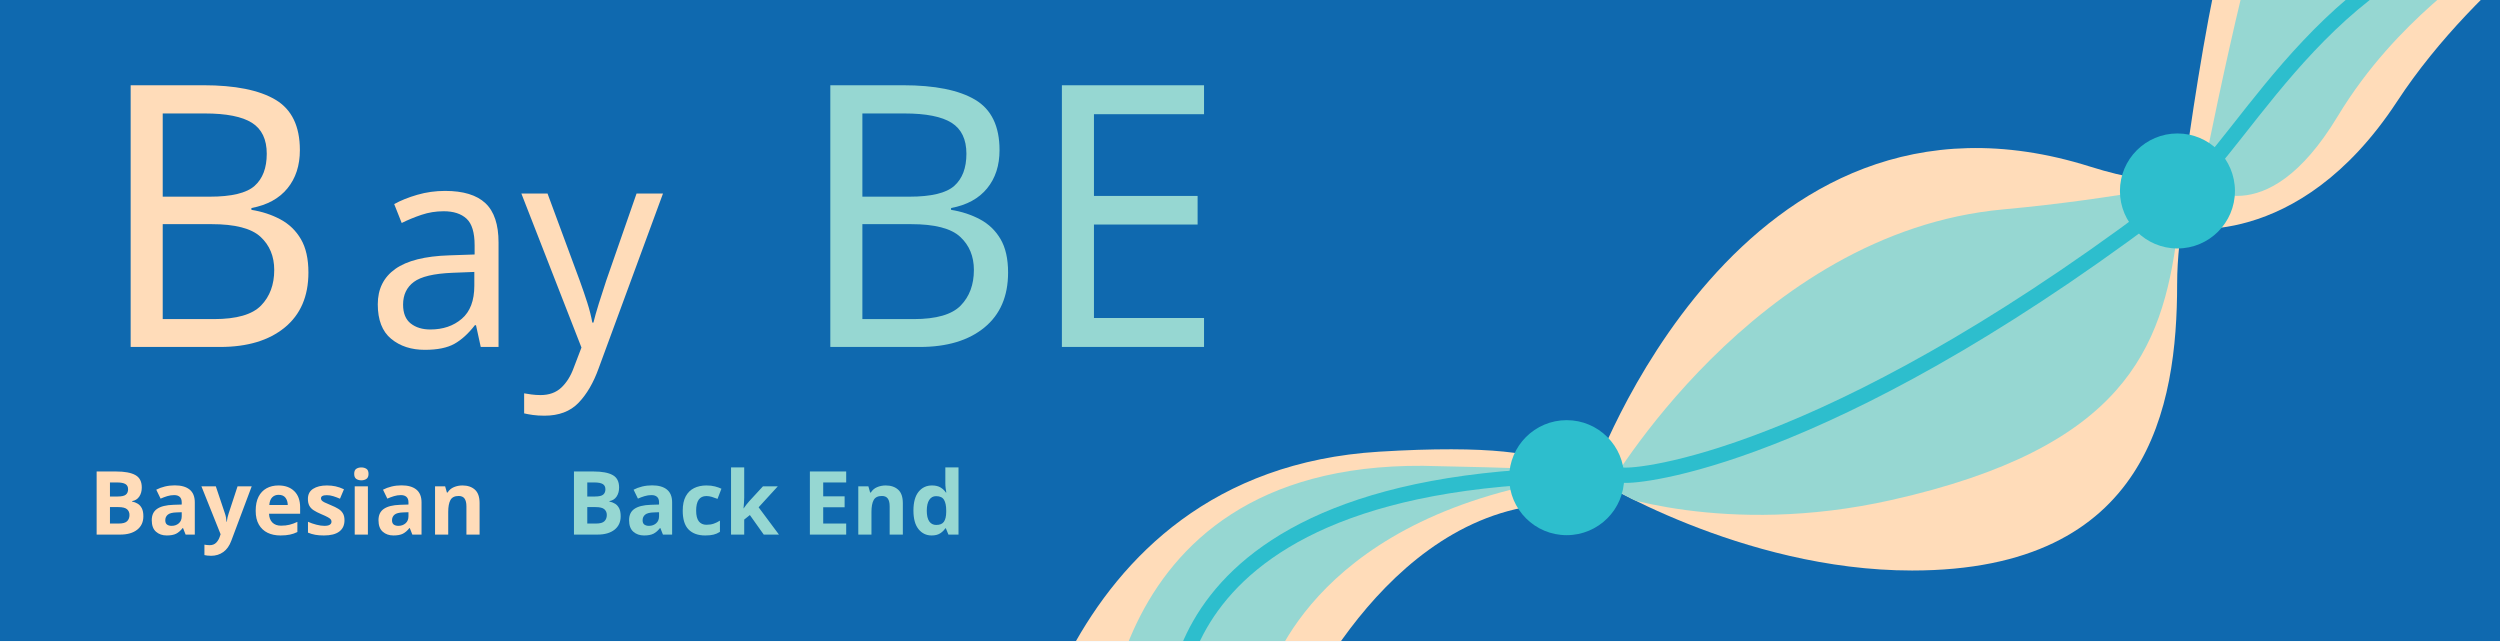
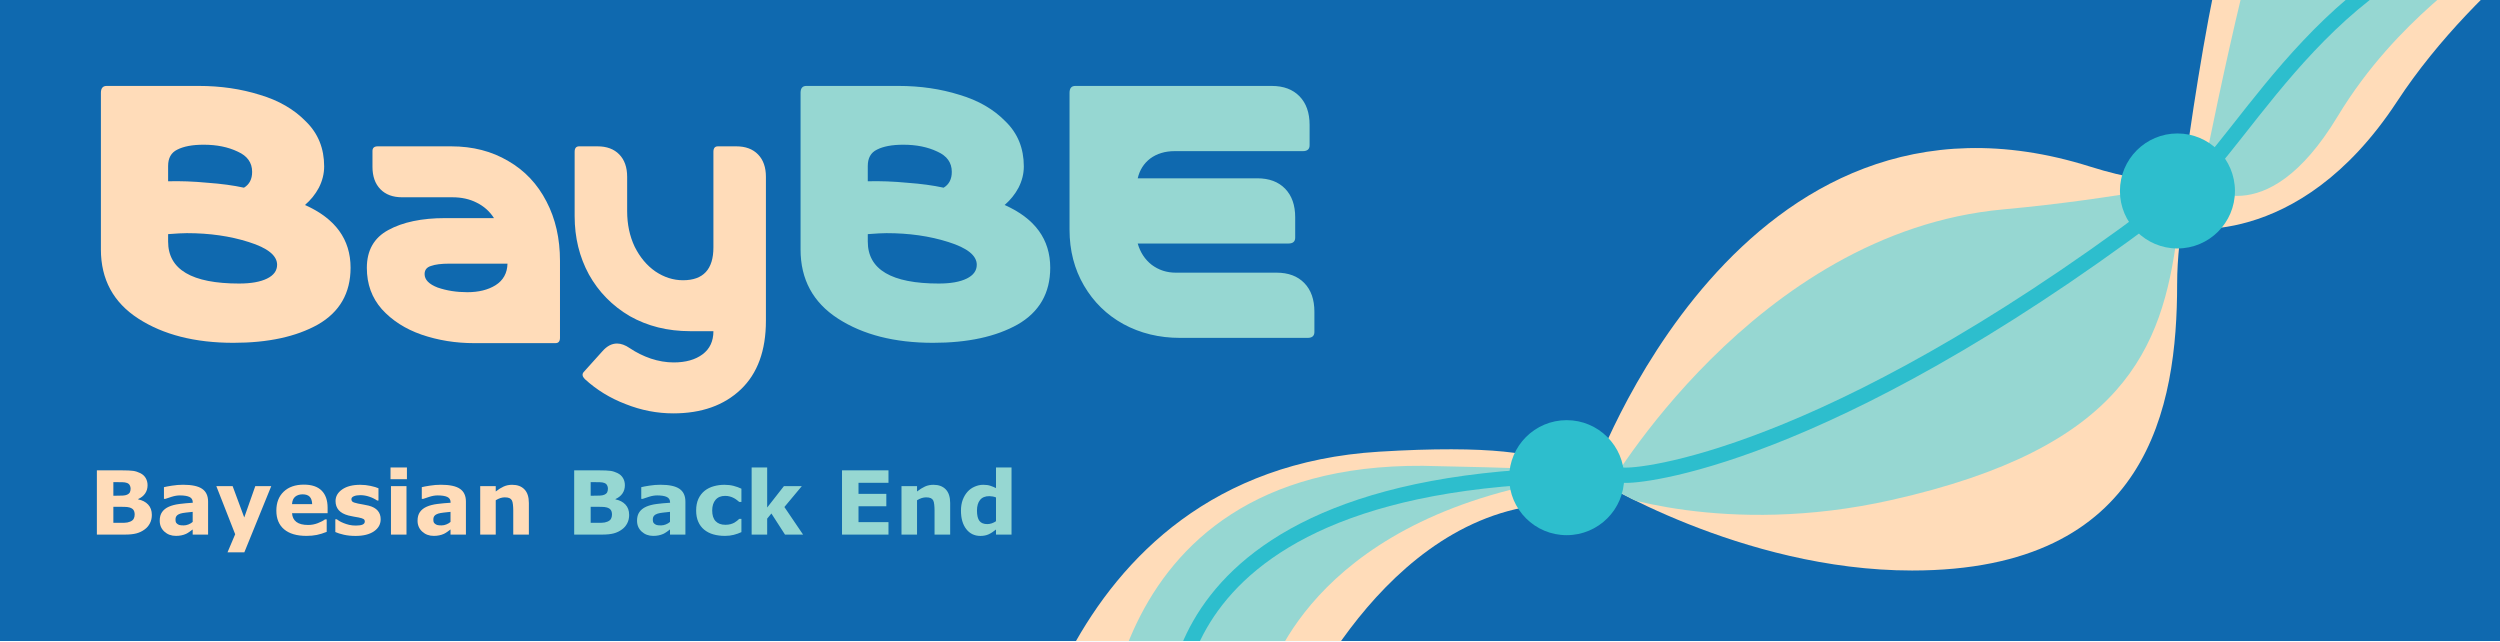
<svg xmlns="http://www.w3.org/2000/svg" width="412.75mm" height="105.833mm" viewBox="0 0 412.75 105.833" version="1.1" id="svg1">
  <defs id="defs1">
    <clipPath clipPathUnits="userSpaceOnUse" id="clipPath4">
      <path d="M 0,0 H 1170 V 300 H 0 Z" transform="translate(-634.9771,-88.6158)" id="path4" />
    </clipPath>
    <clipPath clipPathUnits="userSpaceOnUse" id="clipPath6">
      <path d="M 634.977,88.616 C 559.593,84.005 516.971,42.052 493.06,0 v 0 h 124.052 c 19.651,27.677 50.425,58.432 92.122,63.564 v 0 c 17.999,7.916 27.183,26.169 -41.303,26.169 v 0 c -9.447,0 -20.371,-0.348 -32.954,-1.117" transform="translate(-655.3465,-82)" id="path6" />
    </clipPath>
    <clipPath clipPathUnits="userSpaceOnUse" id="clipPath8">
      <path d="M 0,0 H 1170 V 300 H 0 Z" transform="translate(-967.7244,-222.0107)" id="path8" />
    </clipPath>
    <clipPath clipPathUnits="userSpaceOnUse" id="clipPath10">
      <path d="m 734.604,76.667 c 0,0 69.586,-43.667 149.742,-43.667 v 0 c 111,0 124.053,77 124.053,133.999 v 0 c 0,24.804 6.519,50.008 6.519,50.008 v 0 c 0,0 -12.197,-6.05 -47.194,5.004 v 0 c -19.122,6.04 -36.936,8.708 -53.512,8.707 v 0 C 788.297,230.706 734.604,76.667 734.604,76.667" transform="translate(-927.0003,-202)" id="path10" />
    </clipPath>
    <clipPath clipPathUnits="userSpaceOnUse" id="clipPath12">
      <path d="M 0,0 H 1170 V 300 H 0 Z" transform="translate(-1008.399,-193.5762)" id="path12" />
    </clipPath>
    <clipPath clipPathUnits="userSpaceOnUse" id="clipPath14">
      <path d="m 1024.777,300 c -9.665,-48.823 -16.378,-106.424 -16.378,-106.424 v 0 c 0,0 56.128,-12.437 102.947,58.954 v 0 c 11.75,17.917 25.618,33.856 39.138,47.47 v 0 z" transform="translate(-1019.473,-213.7666)" id="path14" />
    </clipPath>
    <clipPath clipPathUnits="userSpaceOnUse" id="clipPath16">
      <path d="M 0,0 H 1170 V 300 H 0 Z" transform="translate(-539.3462,42.999)" id="path16" />
    </clipPath>
    <clipPath clipPathUnits="userSpaceOnUse" id="clipPath18">
      <path d="M 0,0 H 1170 V 300 H 0 Z" transform="translate(-722.6992,-49.5386)" id="path18" />
    </clipPath>
    <clipPath clipPathUnits="userSpaceOnUse" id="clipPath20">
      <path d="M 0,0 H 1170 V 300 H 0 Z" transform="translate(-1008.541,-183.7144)" id="path20" />
    </clipPath>
  </defs>
  <g id="layer1" transform="translate(64.55833,-46.56667)">
    <g id="g2" transform="matrix(0.2645833,0,0,0.2645833,-64.55833,46.56667)">
      <path id="path2" d="M 0,0 H 1170 V 300 H 0 Z" style="fill:#0f69af;fill-opacity:1;fill-rule:nonzero;stroke:none;stroke-opacity:1" transform="matrix(1.333333,0,0,-1.333333,0,400)" />
      <path id="path3" d="m 0,0 c -155.709,-9.524 -171.631,-178.348 -171.631,-178.348 l 127.881,43.411 c 0.674,2.132 40.445,100.339 118.007,109.885 C 94.739,-16.044 103.806,6.349 0,0" style="fill:#ffdcb9;fill-opacity:1;fill-rule:nonzero;stroke:none" transform="matrix(1.333333,0,0,-1.333333,860.6361,281.8456)" clip-path="url(#clipPath4)" />
      <path id="path5" d="m 0,0 c -157,1 -150,-148 -150,-148 l 76,44 c 0.653,1.44 16,71.539 125,95.122 C 69,-2.223 93,-2 0,0" style="fill:#96d7d2;fill-opacity:1;fill-rule:nonzero;stroke:none" transform="matrix(1.333333,0,0,-1.333333,887.7953,290.6667)" clip-path="url(#clipPath6)" />
      <path id="path7" d="m 0,0 c 34.996,-11.054 47.194,-5.004 47.194,-5.004 0,0 -6.52,-25.203 -6.52,-50.008 0,-56.999 -13.052,-133.999 -124.052,-133.999 -80.156,0 -149.742,43.667 -149.742,43.667 0,0 68.742,197.266 233.12,145.344" style="fill:#ffdcb9;fill-opacity:1;fill-rule:nonzero;stroke:none" transform="matrix(1.333333,0,0,-1.333333,1304.299,103.9857)" clip-path="url(#clipPath8)" />
      <path id="path9" d="m 0,0 c 54.627,5 95.728,14.335 95.728,14.335 0,0 -12.366,-11.316 -14.329,-26.243 -7.053,-53.598 -25.025,-99.669 -133.638,-124.091 -78.432,-17.637 -133.845,3.812 -133.845,3.812 0,0 69.363,121.503 186.084,132.187" style="fill:#96d7d2;fill-opacity:1;fill-rule:nonzero;stroke:none" transform="matrix(1.333333,0,0,-1.333333,1250,130.6667)" clip-path="url(#clipPath10)" />
      <path id="path11" d="m 0,0 c 0,0 15.293,131.218 32.948,165.424 32,62 162.704,-2.643 167,-5.999 4.295,-3.358 -58,-41.001 -97,-100.471 C 56.129,-12.438 0,0 0,0" style="fill:#ffdcb9;fill-opacity:1;fill-rule:nonzero;stroke:none" transform="matrix(1.333333,0,0,-1.333333,1358.532,141.8984)" clip-path="url(#clipPath12)" />
      <path id="path13" d="m 0,0 c 0,0 23.376,120.527 37.08,148.753 24.839,51.159 90.297,-40.515 92.309,-44.694 C 131.4,99.881 92.45,78.835 63.999,31.703 29.845,-24.879 0,0 0,0" style="fill:#96d7d2;fill-opacity:1;fill-rule:nonzero;stroke:none" transform="matrix(1.333333,0,0,-1.333333,1373.297,114.9779)" clip-path="url(#clipPath14)" />
      <path id="path15" d="M 0,0 C 0,0 -18.41,125.613 210.918,120.593 222.636,120.337 314,131.932 473.129,254.66 500.52,275.784 545.105,370.523 634.253,377.788" style="fill:none;stroke:#2dbecd;stroke-width:7.155;stroke-linecap:round;stroke-linejoin:miter;stroke-miterlimit:4;stroke-dasharray:none;stroke-opacity:1" transform="matrix(1.333333,0,0,-1.333333,733.1283,457.332)" clip-path="url(#clipPath16)" />
      <path id="path17" d="m 0,0 c 14.864,0 26.914,12.05 26.914,26.914 0,14.864 -12.05,26.914 -26.914,26.914 -14.864,0 -26.914,-12.05 -26.914,-26.914 C -26.914,12.05 -14.864,0 0,0" style="fill:#2dbecd;fill-opacity:1;fill-rule:nonzero;stroke:none;stroke-opacity:1" transform="matrix(1.333333,0,0,-1.333333,977.5989,333.9485)" clip-path="url(#clipPath18)" />
      <path id="path19" d="m 0,0 c 14.864,0 26.914,12.05 26.914,26.914 0,14.864 -12.05,26.914 -26.914,26.914 -14.864,0 -26.914,-12.05 -26.914,-26.914 C -26.914,12.05 -14.864,0 0,0" style="fill:#2dbecd;fill-opacity:1;fill-rule:nonzero;stroke:none;stroke-opacity:1" transform="matrix(1.333333,0,0,-1.333333,1358.721,155.0475)" clip-path="url(#clipPath20)" />
    </g>
    <g id="g20" transform="matrix(0.2645833,0,0,0.2645833,-64.55833,46.56667)">
-       <text id="text20" xml:space="preserve" x="55.333" y="333.584" style="font-size:16px;stroke-width:1.333;fill:#ffdcb9;fill-opacity:1;stroke:none">
-         <tspan style="font-variant:normal;font-weight:700;font-stretch:normal;font-size:55.138px;font-family:Verdana;writing-mode:lr-tb;fill:#ffdcb9;fill-opacity:1;fill-rule:nonzero;stroke:none;stroke-width:1.333" x="55.333 97.348 134.18 170.075 206.686 239.383 258.24 295.072 334.33" y="333.584" id="tspan20">Bayesian </tspan>
-       </text>
+       <path style="font-weight:700;font-size:55.138px;font-family:Verdana;fill:#ffdcb9;stroke-width:1.333" d="m 94.748,321.307 q 0,2.908 -1.185,5.196 -1.158,2.288 -3.204,3.796 -2.369,1.777 -5.223,2.531 -2.827,0.754 -7.188,0.754 H 60.449 v -40.088 h 15.561 q 4.846,0 7.081,0.323 2.262,0.323 4.469,1.427 2.288,1.158 3.392,3.123 1.131,1.938 1.131,4.442 0,2.908 -1.535,5.142 -1.535,2.208 -4.335,3.446 v 0.215 q 3.931,0.781 6.219,3.231 2.315,2.45 2.315,6.461 z m -13.246,-16.477 q 0,-0.996 -0.512,-1.992 -0.485,-0.996 -1.75,-1.481 -1.131,-0.431 -2.827,-0.458 -1.669,-0.054 -4.711,-0.054 h -0.969 v 8.481 h 1.615 q 2.45,0 4.173,-0.081 1.723,-0.081 2.719,-0.538 1.4,-0.619 1.831,-1.588 0.431,-0.996 0.431,-2.288 z m 2.531,16.315 q 0,-1.912 -0.754,-2.935 -0.727,-1.05 -2.504,-1.562 -1.212,-0.35 -3.338,-0.377 -2.127,-0.027 -4.442,-0.027 h -2.262 v 9.988 h 0.754 q 4.361,0 6.246,-0.027 1.885,-0.027 3.473,-0.7 1.615,-0.673 2.208,-1.777 0.619,-1.131 0.619,-2.585 z m 36.2,4.55 v -6.3 q -1.965,0.162 -4.254,0.458 -2.288,0.269 -3.473,0.646 -1.454,0.458 -2.235,1.346 -0.754,0.862 -0.754,2.288 0,0.942 0.162,1.535 0.162,0.592 0.808,1.131 0.619,0.538 1.481,0.808 0.862,0.242 2.692,0.242 1.454,0 2.935,-0.592 1.508,-0.592 2.638,-1.562 z m 0,4.685 q -0.781,0.592 -1.938,1.427 -1.158,0.835 -2.181,1.319 -1.427,0.646 -2.962,0.942 -1.535,0.323 -3.365,0.323 -4.308,0 -7.215,-2.665 -2.908,-2.665 -2.908,-6.811 0,-3.312 1.481,-5.411 1.481,-2.1 4.2,-3.311 2.692,-1.212 6.677,-1.723 3.985,-0.512 8.265,-0.754 v -0.162 q 0,-2.504 -2.046,-3.446 -2.046,-0.969 -6.031,-0.969 -2.396,0 -5.115,0.862 -2.719,0.835 -3.904,1.292 h -0.888 v -7.296 q 1.535,-0.404 4.981,-0.942 3.473,-0.565 6.946,-0.565 8.265,0 11.927,2.558 3.688,2.531 3.688,7.969 v 20.569 h -9.611 z m 32.174,-7.485 6.892,-19.546 h 9.961 l -16.8,41.326 h -10.5 l 4.792,-11.308 -11.765,-30.019 h 10.177 z m 52.021,-2.638 h -22.184 q 0.215,3.554 2.692,5.438 2.504,1.885 7.35,1.885 3.069,0 5.95,-1.104 2.881,-1.104 4.55,-2.369 h 1.077 v 7.781 q -3.285,1.319 -6.192,1.912 -2.908,0.592 -6.435,0.592 -9.1,0 -13.946,-4.092 -4.846,-4.092 -4.846,-11.658 0,-7.485 4.577,-11.846 4.604,-4.388 12.6,-4.388 7.377,0 11.092,3.742 3.715,3.715 3.715,10.715 z m -9.638,-5.681 q -0.081,-3.042 -1.508,-4.577 -1.427,-1.535 -4.442,-1.535 -2.8,0 -4.604,1.454 -1.804,1.454 -2.019,4.658 z m 42.75,9.423 q 0,4.685 -4.2,7.565 -4.2,2.854 -11.496,2.854 -4.038,0 -7.323,-0.754 -3.285,-0.754 -5.277,-1.669 v -7.969 h 0.888 q 0.727,0.512 1.669,1.131 0.969,0.592 2.719,1.292 1.508,0.619 3.419,1.077 1.912,0.431 4.092,0.431 2.854,0 4.227,-0.619 1.373,-0.646 1.373,-1.885 0,-1.104 -0.808,-1.588 -0.808,-0.512 -3.069,-0.969 -1.077,-0.242 -2.935,-0.512 -1.831,-0.296 -3.338,-0.7 -4.119,-1.077 -6.111,-3.338 -1.992,-2.288 -1.992,-5.681 0,-4.361 4.119,-7.242 4.146,-2.908 11.308,-2.908 3.392,0 6.488,0.7 3.123,0.673 4.873,1.454 v 7.646 h -0.835 q -2.154,-1.481 -4.927,-2.396 -2.746,-0.942 -5.573,-0.942 -2.342,0 -3.958,0.646 -1.588,0.646 -1.588,1.831 0,1.077 0.727,1.642 0.727,0.565 3.419,1.131 1.481,0.296 3.177,0.592 1.723,0.269 3.446,0.7 3.823,0.996 5.654,3.15 1.831,2.127 1.831,5.331 z m 16.112,9.584 h -9.692 v -30.234 h 9.692 z m 0.269,-34.542 h -10.231 v -7.35 h 10.231 z m 27.203,26.653 v -6.3 q -1.965,0.162 -4.254,0.458 -2.288,0.269 -3.473,0.646 -1.454,0.458 -2.235,1.346 -0.754,0.862 -0.754,2.288 0,0.942 0.162,1.535 0.162,0.592 0.808,1.131 0.619,0.538 1.481,0.808 0.862,0.242 2.692,0.242 1.454,0 2.935,-0.592 1.508,-0.592 2.638,-1.562 z m 0,4.685 q -0.781,0.592 -1.938,1.427 -1.158,0.835 -2.181,1.319 -1.427,0.646 -2.962,0.942 -1.535,0.323 -3.365,0.323 -4.308,0 -7.215,-2.665 -2.908,-2.665 -2.908,-6.811 0,-3.312 1.481,-5.411 1.481,-2.1 4.2,-3.311 2.692,-1.212 6.677,-1.723 3.985,-0.512 8.265,-0.754 v -0.162 q 0,-2.504 -2.046,-3.446 -2.046,-0.969 -6.031,-0.969 -2.396,0 -5.115,0.862 -2.719,0.835 -3.904,1.292 h -0.888 v -7.296 q 1.535,-0.404 4.981,-0.942 3.473,-0.565 6.946,-0.565 8.265,0 11.927,2.558 3.688,2.531 3.688,7.969 v 20.569 h -9.611 z m 48.893,3.204 h -9.746 v -14.996 q 0,-1.831 -0.188,-3.635 -0.188,-1.831 -0.646,-2.692 -0.538,-0.996 -1.588,-1.454 -1.023,-0.458 -2.881,-0.458 -1.319,0 -2.692,0.431 -1.346,0.431 -2.935,1.373 v 21.43 h -9.692 v -30.234 h 9.692 v 3.338 q 2.585,-2.019 4.954,-3.096 2.396,-1.077 5.304,-1.077 4.9,0 7.646,2.854 2.773,2.854 2.773,8.534 z" id="text20" aria-label="Bayesian " />
    </g>
    <g id="g21" transform="matrix(0.2645833,0,0,0.2645833,-64.55833,46.56667)" style="fill:#96d7d2;fill-opacity:1;stroke:none;stroke-opacity:1">
-       <text id="text21" xml:space="preserve" x="353.179" y="333.584" style="font-size:16px;stroke-width:1.333;fill:#96d7d2;fill-opacity:1;stroke:none;stroke-opacity:1">
-         <tspan style="font-variant:normal;font-weight:700;font-stretch:normal;font-size:55.138px;font-family:Verdana;writing-mode:lr-tb;fill:#96d7d2;fill-opacity:1;fill-rule:nonzero;stroke:none;stroke-width:1.333;stroke-opacity:1" x="353.179 395.194 432.026 464.447 501.445 520.302 557.961 597.219" y="333.584" id="tspan21">Back End</tspan>
-       </text>
+       <path style="font-weight:700;font-size:55.138px;font-family:Verdana;stroke-width:1.333" d="m 392.594,321.307 q 0,2.908 -1.185,5.196 -1.158,2.288 -3.204,3.796 -2.369,1.777 -5.223,2.531 -2.827,0.754 -7.188,0.754 h -17.5 v -40.088 h 15.561 q 4.846,0 7.081,0.323 2.262,0.323 4.469,1.427 2.288,1.158 3.392,3.123 1.131,1.938 1.131,4.442 0,2.908 -1.535,5.142 -1.535,2.208 -4.335,3.446 v 0.215 q 3.931,0.781 6.219,3.231 2.315,2.45 2.315,6.461 z m -13.246,-16.477 q 0,-0.996 -0.512,-1.992 -0.485,-0.996 -1.75,-1.481 -1.131,-0.431 -2.827,-0.458 -1.669,-0.054 -4.711,-0.054 h -0.969 v 8.481 h 1.615 q 2.45,0 4.173,-0.081 1.723,-0.081 2.719,-0.538 1.4,-0.619 1.831,-1.588 0.431,-0.996 0.431,-2.288 z m 2.531,16.315 q 0,-1.912 -0.754,-2.935 -0.727,-1.05 -2.504,-1.562 -1.212,-0.35 -3.338,-0.377 -2.127,-0.027 -4.442,-0.027 h -2.262 v 9.988 h 0.754 q 4.361,0 6.246,-0.027 1.885,-0.027 3.473,-0.7 1.615,-0.673 2.208,-1.777 0.619,-1.131 0.619,-2.585 z m 36.2,4.55 v -6.3 q -1.965,0.162 -4.254,0.458 -2.288,0.269 -3.473,0.646 -1.454,0.458 -2.235,1.346 -0.754,0.862 -0.754,2.288 0,0.942 0.162,1.535 0.162,0.592 0.808,1.131 0.619,0.538 1.481,0.808 0.862,0.242 2.692,0.242 1.454,0 2.935,-0.592 1.508,-0.592 2.638,-1.562 z m 0,4.685 q -0.781,0.592 -1.938,1.427 -1.158,0.835 -2.181,1.319 -1.427,0.646 -2.962,0.942 -1.535,0.323 -3.365,0.323 -4.308,0 -7.215,-2.665 -2.908,-2.665 -2.908,-6.811 0,-3.312 1.481,-5.411 1.481,-2.1 4.2,-3.311 2.692,-1.212 6.677,-1.723 3.985,-0.512 8.265,-0.754 v -0.162 q 0,-2.504 -2.046,-3.446 -2.046,-0.969 -6.031,-0.969 -2.396,0 -5.115,0.862 -2.719,0.835 -3.904,1.292 h -0.888 v -7.296 q 1.535,-0.404 4.981,-0.942 3.473,-0.565 6.946,-0.565 8.265,0 11.927,2.558 3.688,2.531 3.688,7.969 v 20.569 h -9.611 z m 34.274,4.011 q -3.958,0 -7.242,-0.942 -3.258,-0.942 -5.681,-2.908 -2.396,-1.965 -3.715,-4.954 -1.319,-2.988 -1.319,-7 0,-4.227 1.4,-7.296 1.427,-3.069 3.958,-5.088 2.45,-1.912 5.654,-2.8 3.204,-0.888 6.65,-0.888 3.096,0 5.708,0.673 2.611,0.673 4.873,1.75 v 8.265 h -1.373 q -0.565,-0.485 -1.373,-1.131 -0.781,-0.646 -1.938,-1.265 -1.104,-0.592 -2.423,-0.969 -1.319,-0.404 -3.069,-0.404 -3.877,0 -5.977,2.477 -2.073,2.45 -2.073,6.677 0,4.361 2.127,6.623 2.154,2.261 6.085,2.261 1.831,0 3.285,-0.404 1.481,-0.431 2.45,-0.996 0.915,-0.538 1.615,-1.131 0.7,-0.592 1.292,-1.158 h 1.373 v 8.265 q -2.288,1.077 -4.792,1.696 -2.477,0.646 -5.492,0.646 z m 48.763,-0.808 h -11.281 l -8.481,-13.165 -2.638,3.204 v 9.961 h -9.692 v -41.892 h 9.692 v 25.011 l 10.446,-13.354 h 11.173 l -10.877,13.031 z m 53.297,0 h -28.996 v -40.088 h 28.996 v 7.754 h -18.711 v 6.919 h 17.365 v 7.754 h -17.365 v 9.908 h 18.711 z m 38.494,0 h -9.746 v -14.996 q 0,-1.831 -0.188,-3.635 -0.188,-1.831 -0.646,-2.692 -0.538,-0.996 -1.588,-1.454 -1.023,-0.458 -2.881,-0.458 -1.319,0 -2.692,0.431 -1.346,0.431 -2.935,1.373 v 21.43 h -9.692 v -30.234 h 9.692 v 3.338 q 2.585,-2.019 4.954,-3.096 2.396,-1.077 5.304,-1.077 4.9,0 7.646,2.854 2.773,2.854 2.773,8.534 z m 38.289,0 h -9.692 v -3.15 q -2.504,2.046 -4.685,3.015 -2.181,0.969 -5.035,0.969 -5.519,0 -8.831,-4.254 -3.311,-4.254 -3.311,-11.469 0,-3.85 1.104,-6.811 1.131,-2.988 3.069,-5.115 1.831,-2.019 4.442,-3.123 2.611,-1.131 5.223,-1.131 2.719,0 4.442,0.592 1.75,0.565 3.581,1.454 v -12.869 h 9.692 z m -9.692,-8.346 v -14.834 q -1.023,-0.431 -2.154,-0.619 -1.131,-0.188 -2.073,-0.188 -3.823,0 -5.735,2.396 -1.912,2.369 -1.912,6.596 0,4.442 1.535,6.461 1.535,1.992 4.927,1.992 1.319,0 2.8,-0.485 1.481,-0.512 2.611,-1.319 z" id="text21" aria-label="Back End" />
    </g>
-     <g id="g22" transform="matrix(0.2645833,0,0,0.2645833,-64.55833,46.56667)" style="fill:#96d7d2;fill-opacity:1;stroke:none;stroke-opacity:1">
-       <text id="text22" xml:space="preserve" transform="scale(0.9858528,1.01435)" x="503.679" y="213.441" style="font-size:16.23px;stroke-width:1.352;fill:#96d7d2;fill-opacity:1;stroke:none;stroke-opacity:1">
-         <tspan style="font-variant:normal;font-weight:normal;font-stretch:normal;font-size:225.495px;font-family:Merck;writing-mode:lr-tb;fill:#96d7d2;fill-opacity:1;fill-rule:nonzero;stroke:none;stroke-width:1.352;stroke-opacity:1" x="503.679 673.928" y="213.441" id="tspan22">BE</tspan>
-       </text>
+     <g id="g22" transform="matrix(0.2645833,0,0,0.2645833,-64.55833,45.06667)" style="fill:#96d7d2;fill-opacity:1;stroke:none;stroke-opacity:1">
+       <path style="font-size:225.495px;font-family:Merck;stroke-width:1.352" d="m 590.595,216.48 q -36.468,0 -60.173,-14.891 -23.704,-14.891 -23.704,-42.546 V 62.705 q 0,-4.255 3.647,-4.255 h 58.349 q 20.665,0 38.596,5.47 17.93,5.166 29.175,16.411 11.548,10.94 11.548,27.655 0,6.686 -3.343,13.068 -3.343,6.078 -8.813,10.637 28.871,12.46 28.871,38.596 0,23.4 -20.665,34.949 -20.665,11.244 -53.487,11.244 z m 6.686,-95.425 q 5.166,-3.039 5.166,-9.725 0,-8.509 -9.117,-12.46 -9.117,-4.255 -21.577,-4.255 -10.637,0 -16.715,3.039 -5.774,2.735 -5.774,10.029 v 9.421 q 11.852,-0.304 24.92,0.912 13.068,0.912 23.097,3.039 z m -3.039,58.957 q 11.244,0 17.626,-3.039 6.382,-3.039 6.382,-8.509 0,-8.509 -17.93,-13.979 -17.626,-5.47 -39.203,-5.47 -3.951,0 -11.852,0.608 v 4.559 q 0,25.832 44.977,25.832 z m 152.622,33.429 q -19.754,0 -35.86,-8.509 -15.803,-8.509 -24.92,-23.704 -9.117,-15.195 -9.117,-34.341 V 62.705 q 0,-4.255 3.647,-4.255 h 124.296 q 11.244,0 17.626,6.382 6.382,6.382 6.382,17.626 v 12.46 q 0,3.647 -4.255,3.647 H 743.521 q -9.117,0 -15.499,4.559 -6.078,4.559 -7.901,12.156 h 75.671 q 11.244,0 17.626,6.382 6.382,6.382 6.382,17.626 v 12.46 q 0,3.647 -4.255,3.647 h -95.425 q 2.431,8.205 8.813,13.068 6.686,4.862 15.195,4.862 h 63.819 q 11.244,0 17.626,6.382 6.382,6.382 6.382,17.626 v 12.46 q 0,3.647 -4.255,3.647 z" id="text22" transform="scale(0.9858528,1.01435)" aria-label="BE" />
    </g>
-     <g id="g23" transform="matrix(0.2645833,0,0,0.2645833,-64.55833,45.50833)">
-       <text id="text23" xml:space="preserve" transform="scale(0.9858528,1.01435)" x="60.825" y="217.384" style="font-size:16.23px;stroke-width:1.352;fill:#ffdcb9;fill-opacity:1;stroke:none">
-         <tspan style="font-variant:normal;font-weight:normal;font-stretch:normal;font-size:225.495px;font-family:Merck;writing-mode:lr-tb;fill:#ffdcb9;fill-opacity:1;fill-rule:nonzero;stroke:none;stroke-width:1.352" x="60.825" y="217.384" id="tspan23">B</tspan>
-       </text>
+     <g id="g23" transform="matrix(0.2645833,0,0,0.2645833,-64.55833,44.00833)">
+       <path style="font-size:225.495px;font-family:Merck;fill:#ffdcb9;stroke-width:1.352" d="m 147.74,220.423 q -36.468,0 -60.173,-14.891 Q 63.864,190.641 63.864,162.986 V 66.649 q 0,-4.255 3.647,-4.255 h 58.349 q 20.665,0 38.596,5.47 17.93,5.166 29.175,16.411 11.548,10.94 11.548,27.655 0,6.686 -3.343,13.068 -3.343,6.078 -8.813,10.637 28.871,12.46 28.871,38.596 0,23.4 -20.665,34.949 -20.665,11.244 -53.487,11.244 z m 6.686,-95.425 q 5.166,-3.039 5.166,-9.725 0,-8.509 -9.117,-12.46 -9.117,-4.255 -21.577,-4.255 -10.637,0 -16.715,3.039 -5.774,2.735 -5.774,10.029 v 9.421 q 11.852,-0.304 24.92,0.912 13.068,0.912 23.097,3.039 z m -3.039,58.957 q 11.244,0 17.626,-3.039 6.382,-3.039 6.382,-8.509 0,-8.509 -17.93,-13.979 -17.626,-5.47 -39.203,-5.47 -3.951,0 -11.852,0.608 v 4.559 q 0,25.832 44.977,25.832 z" id="text23" transform="scale(0.9858528,1.01435)" aria-label="B" />
    </g>
-     <g id="g24" transform="matrix(0.2645833,0,0,0.2645833,-64.55833,46.56667)" style="fill:#ffdcb9;fill-opacity:1;stroke:none">
-       <text id="text24" xml:space="preserve" transform="scale(0.9858525,1.01435)" x="231.009" y="213.44" style="font-size:16.23px;stroke-width:1.352;fill:#ffdcb9;fill-opacity:1;stroke:none">
-         <tspan style="font-variant:normal;font-weight:normal;font-stretch:normal;font-size:176.139px;font-family:Merck;writing-mode:lr-tb;fill:#ffdcb9;fill-opacity:1;fill-rule:nonzero;stroke:none;stroke-width:1.352" x="231.009 361.352" y="213.44" id="tspan24">ay</tspan>
-       </text>
+     <g id="g24" transform="matrix(0.2645833,0,0,0.2645833,-64.55833,45.93605)" style="fill:#ffdcb9;fill-opacity:1;stroke:none">
+       <path style="font-size:176.139px;font-family:Merck;stroke-width:1.352" d="m 300.088,213.44 q -17.566,0 -33.234,-5.222 -15.43,-5.222 -25.163,-15.667 -9.495,-10.445 -9.495,-25.4 0,-16.142 13.531,-23.264 13.768,-7.359 36.082,-7.359 h 30.86 q -4.036,-6.172 -10.92,-9.495 -6.647,-3.323 -15.43,-3.323 h -31.809 q -8.783,0 -13.768,-4.985 -4.985,-4.985 -4.985,-13.768 v -9.733 q 0,-2.849 3.323,-2.849 h 46.527 q 20.415,0 36.082,9.021 15.667,8.783 24.213,24.925 8.546,15.905 8.546,36.557 v 47.239 q 0,3.323 -2.849,3.323 z m -4.273,-31.335 q 10.682,0 17.804,-4.273 7.359,-4.51 7.596,-13.294 h -36.795 q -7.596,0 -11.632,1.424 -4.036,1.187 -4.036,4.985 0,5.222 8.308,8.308 8.546,2.849 18.753,2.849 z m 130.343,74.539 q -15.43,0 -30.148,-5.697 -14.718,-5.46 -25.875,-15.43 -2.374,-2.374 -0.712,-4.273 l 11.869,-12.819 q 4.273,-4.748 9.258,-4.748 3.798,0 8.071,2.849 6.172,4.036 13.294,6.409 7.359,2.374 14.48,2.374 11.394,0 18.279,-4.985 6.884,-4.985 6.884,-14.243 h -14.718 q -21.365,0 -38.219,-9.258 -16.617,-9.495 -25.875,-25.637 -9.021,-16.142 -9.021,-35.845 V 95.698 q 0,-3.323 2.849,-3.323 h 11.632 q 8.783,0 13.768,4.985 4.985,4.985 4.985,13.768 v 21.127 q 0,12.107 4.748,21.839 4.985,9.733 13.056,15.193 8.308,5.46 17.566,5.46 19.228,0 19.228,-20.178 V 95.698 q 0,-3.323 2.849,-3.323 h 11.632 q 8.783,0 13.768,4.985 4.985,4.985 4.985,13.768 v 88.544 q 0,27.537 -15.905,42.254 -15.905,14.718 -42.729,14.718 z" id="text24" transform="scale(0.9858525,1.01435)" aria-label="ay" />
    </g>
  </g>
</svg>
